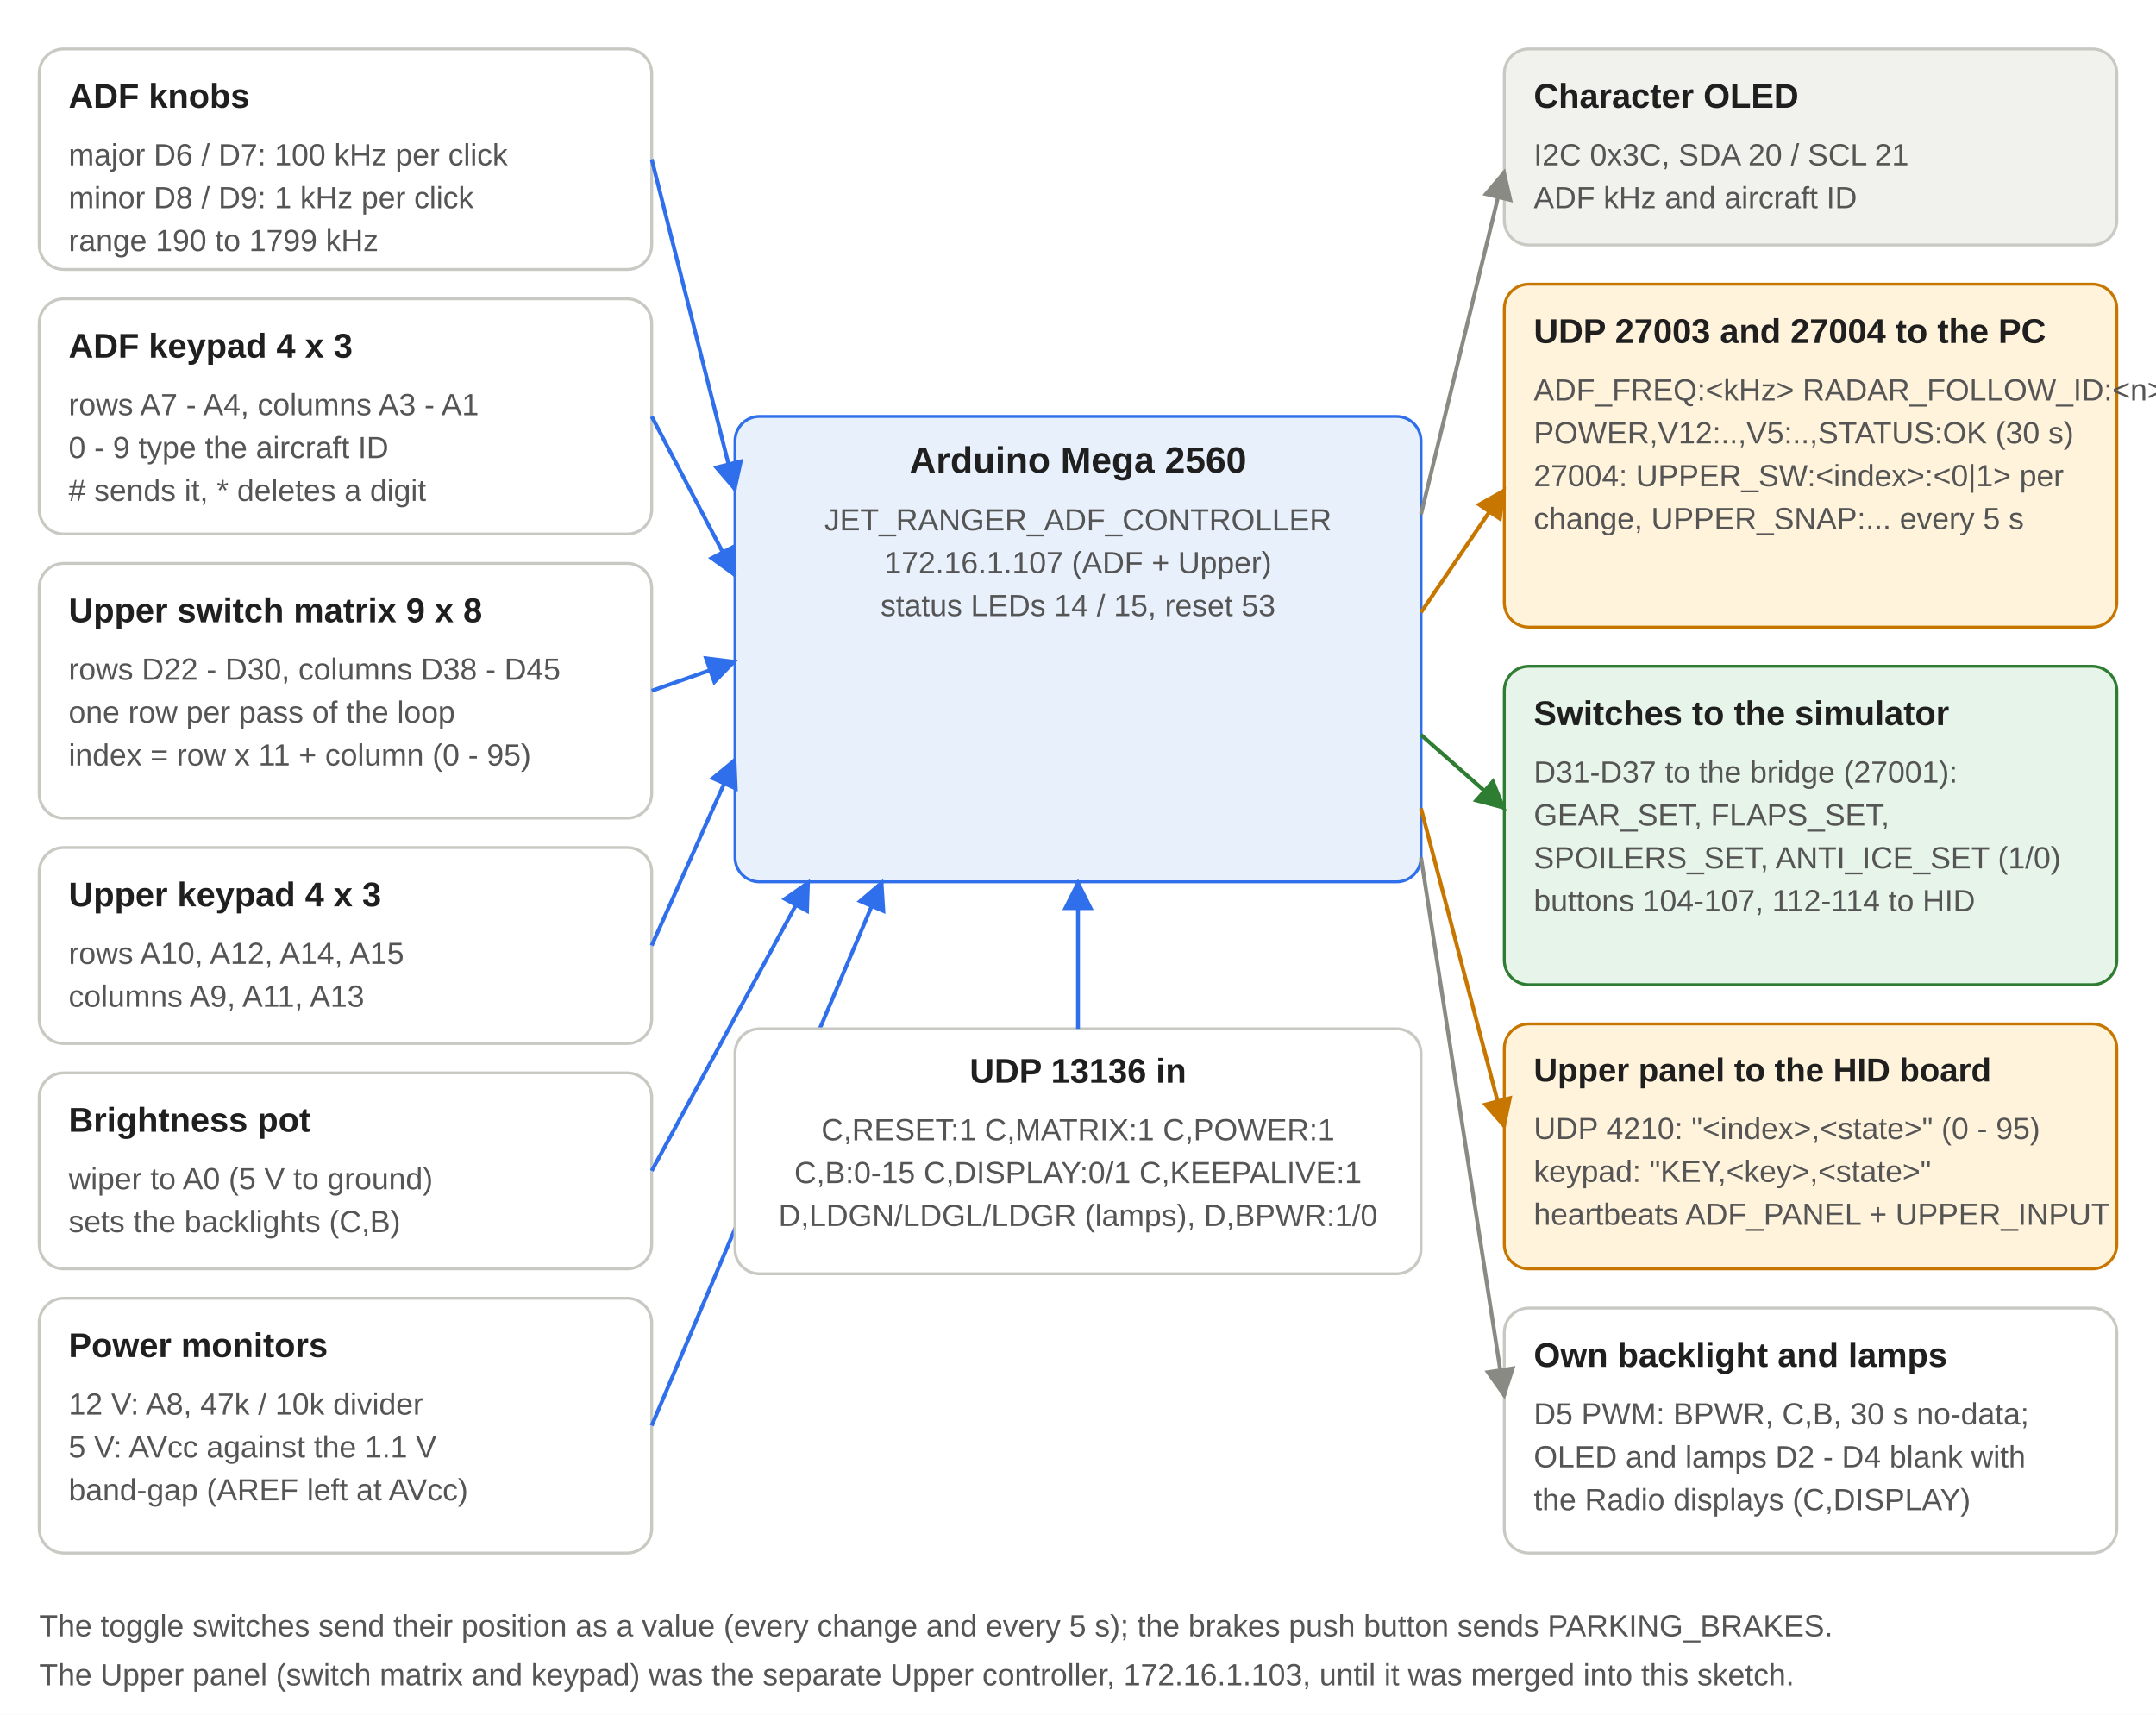
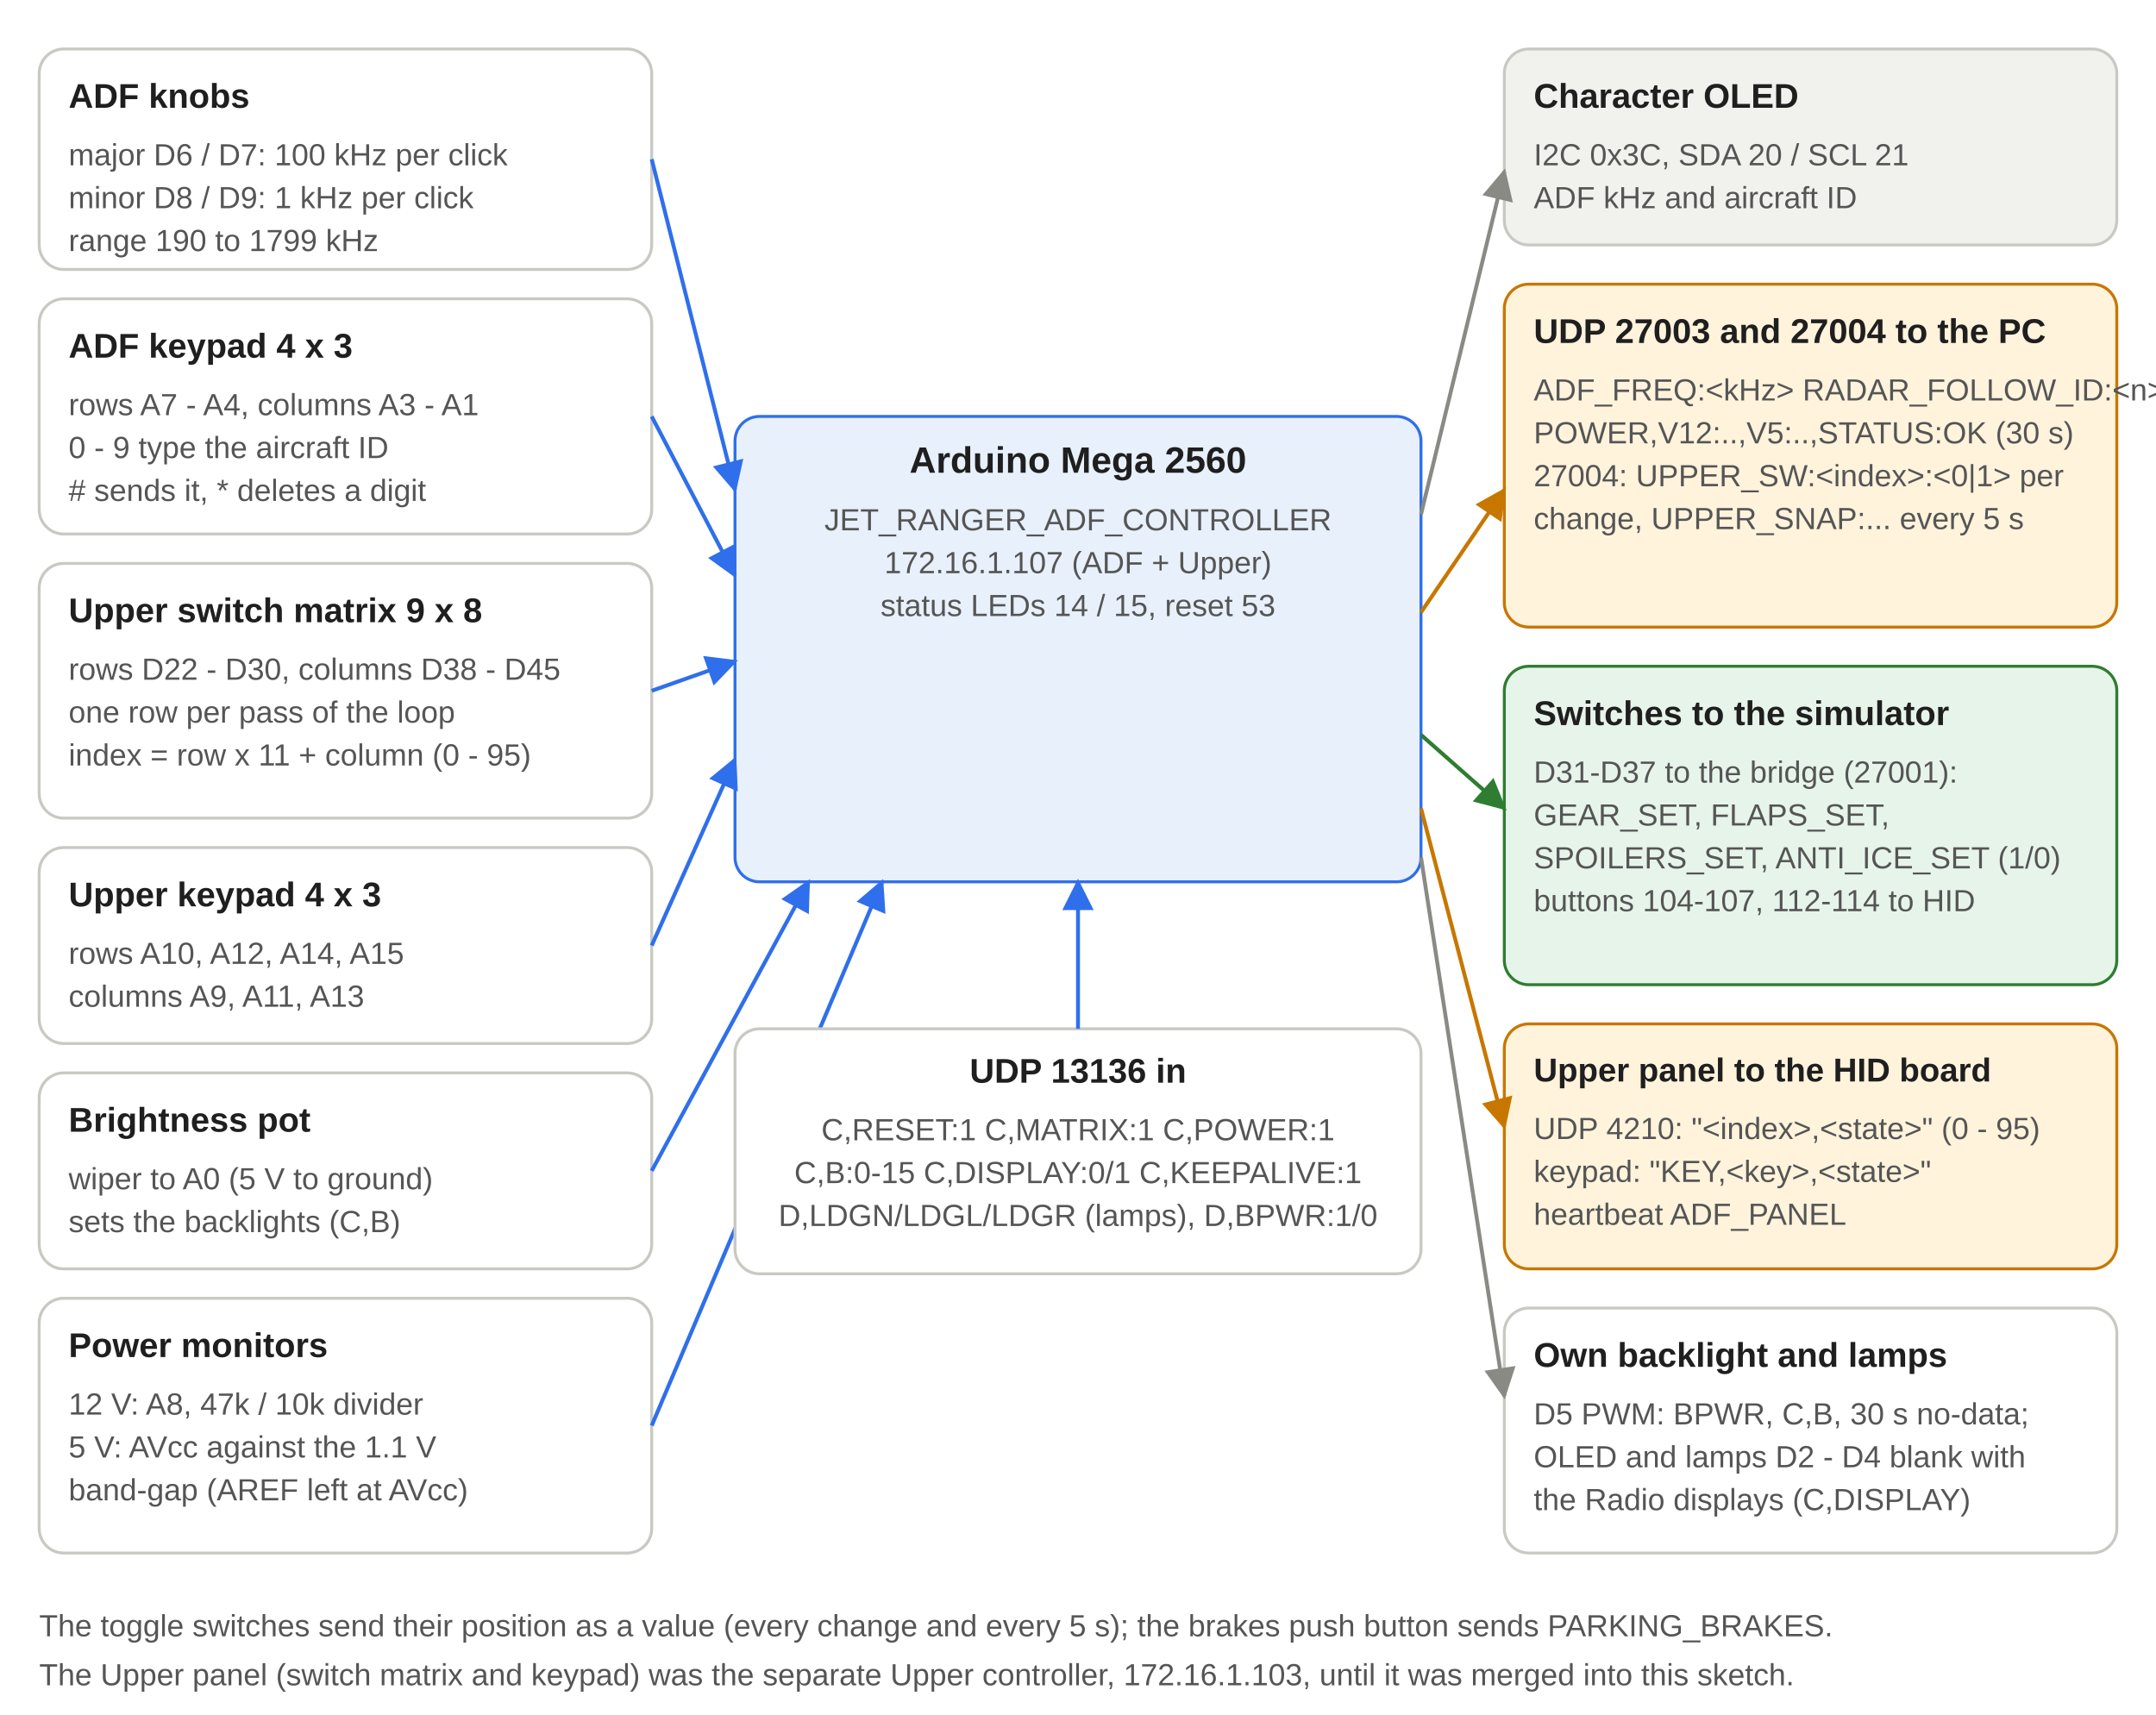
<svg xmlns="http://www.w3.org/2000/svg" width="880" height="700" viewBox="0 0 880 700">
  <rect width="880" height="700" fill="#FFFFFF" />
  <defs>
    <marker id="ahC77700" viewBox="0 0 10 10" refX="9" refY="5" markerWidth="8" markerHeight="8" orient="auto">
      <path d="M 0 0 L 10 5 L 0 10 z" fill="#C77700" />
    </marker>
    <marker id="ahsC77700" viewBox="0 0 10 10" refX="1" refY="5" markerWidth="8" markerHeight="8" orient="auto-start-reverse">
      <path d="M 0 0 L 10 5 L 0 10 z" fill="#C77700" />
    </marker>
+     <marker id="ah8A8A85" viewBox="0 0 10 10" refX="9" refY="5" markerWidth="8" markerHeight="8" orient="auto">
+       <path d="M 0 0 L 10 5 L 0 10 z" fill="#8A8A85" />
+     </marker>
+     <marker id="ahs8A8A85" viewBox="0 0 10 10" refX="1" refY="5" markerWidth="8" markerHeight="8" orient="auto-start-reverse">
+       <path d="M 0 0 L 10 5 L 0 10 z" fill="#8A8A85" />
+     </marker>
    <marker id="ah2F6FEB" viewBox="0 0 10 10" refX="9" refY="5" markerWidth="8" markerHeight="8" orient="auto">
      <path d="M 0 0 L 10 5 L 0 10 z" fill="#2F6FEB" />
    </marker>
    <marker id="ahs2F6FEB" viewBox="0 0 10 10" refX="1" refY="5" markerWidth="8" markerHeight="8" orient="auto-start-reverse">
      <path d="M 0 0 L 10 5 L 0 10 z" fill="#2F6FEB" />
-     </marker>
-     <marker id="ah8A8A85" viewBox="0 0 10 10" refX="9" refY="5" markerWidth="8" markerHeight="8" orient="auto">
-       <path d="M 0 0 L 10 5 L 0 10 z" fill="#8A8A85" />
-     </marker>
-     <marker id="ahs8A8A85" viewBox="0 0 10 10" refX="1" refY="5" markerWidth="8" markerHeight="8" orient="auto-start-reverse">
-       <path d="M 0 0 L 10 5 L 0 10 z" fill="#8A8A85" />
    </marker>
    <marker id="ah2E7D32" viewBox="0 0 10 10" refX="9" refY="5" markerWidth="8" markerHeight="8" orient="auto">
      <path d="M 0 0 L 10 5 L 0 10 z" fill="#2E7D32" />
    </marker>
    <marker id="ahs2E7D32" viewBox="0 0 10 10" refX="1" refY="5" markerWidth="8" markerHeight="8" orient="auto-start-reverse">
      <path d="M 0 0 L 10 5 L 0 10 z" fill="#2E7D32" />
    </marker>
  </defs>
  <rect x="300.0" y="170.0" width="280.0" height="190.0" rx="10" ry="10" fill="#E8F0FB" stroke="#2F6FEB" stroke-width="1.2" />
  <text x="440.0" y="193.0" font-family="Liberation Sans, Arial, Helvetica, sans-serif" font-size="15" font-weight="700" fill="#1F1F1F" text-anchor="middle">Arduino Mega 2560</text>
  <text x="440.0" y="216.5" font-family="Liberation Sans, Arial, Helvetica, sans-serif" font-size="12.5" font-weight="400" fill="#555555" text-anchor="middle">JET_RANGER_ADF_CONTROLLER</text>
  <text x="440.0" y="234.0" font-family="Liberation Sans, Arial, Helvetica, sans-serif" font-size="12.5" font-weight="400" fill="#555555" text-anchor="middle">172.16.1.107  (ADF + Upper)</text>
  <text x="440.0" y="251.5" font-family="Liberation Sans, Arial, Helvetica, sans-serif" font-size="12.5" font-weight="400" fill="#555555" text-anchor="middle">status LEDs 14 / 15, reset 53</text>
  <rect x="16.0" y="20.0" width="250.0" height="90.0" rx="10" ry="10" fill="#FFFFFF" stroke="#C9C9C4" stroke-width="1.2" />
  <text x="28.0" y="44.0" font-family="Liberation Sans, Arial, Helvetica, sans-serif" font-size="14" font-weight="700" fill="#1F1F1F" text-anchor="start">ADF knobs</text>
  <text x="28.0" y="67.5" font-family="Liberation Sans, Arial, Helvetica, sans-serif" font-size="12.5" font-weight="400" fill="#555555" text-anchor="start">major D6 / D7: 100 kHz per click</text>
  <text x="28.0" y="85.0" font-family="Liberation Sans, Arial, Helvetica, sans-serif" font-size="12.5" font-weight="400" fill="#555555" text-anchor="start">minor D8 / D9: 1 kHz per click</text>
  <text x="28.0" y="102.5" font-family="Liberation Sans, Arial, Helvetica, sans-serif" font-size="12.5" font-weight="400" fill="#555555" text-anchor="start">range 190 to 1799 kHz</text>
  <path d="M 266.0 65.0 L 300.0 200.0" fill="none" stroke="#2F6FEB" stroke-width="1.6" marker-end="url(#ah2F6FEB)" />
  <rect x="16.0" y="122.0" width="250.0" height="96.0" rx="10" ry="10" fill="#FFFFFF" stroke="#C9C9C4" stroke-width="1.2" />
  <text x="28.0" y="146.0" font-family="Liberation Sans, Arial, Helvetica, sans-serif" font-size="14" font-weight="700" fill="#1F1F1F" text-anchor="start">ADF keypad 4 x 3</text>
  <text x="28.0" y="169.5" font-family="Liberation Sans, Arial, Helvetica, sans-serif" font-size="12.5" font-weight="400" fill="#555555" text-anchor="start">rows A7 - A4, columns A3 - A1</text>
  <text x="28.0" y="187.0" font-family="Liberation Sans, Arial, Helvetica, sans-serif" font-size="12.5" font-weight="400" fill="#555555" text-anchor="start">0 - 9 type the aircraft ID</text>
  <text x="28.0" y="204.5" font-family="Liberation Sans, Arial, Helvetica, sans-serif" font-size="12.5" font-weight="400" fill="#555555" text-anchor="start"># sends it, * deletes a digit</text>
  <path d="M 266.0 170.0 L 300.0 235.0" fill="none" stroke="#2F6FEB" stroke-width="1.6" marker-end="url(#ah2F6FEB)" />
  <rect x="16.0" y="230.0" width="250.0" height="104.0" rx="10" ry="10" fill="#FFFFFF" stroke="#C9C9C4" stroke-width="1.2" />
  <text x="28.0" y="254.0" font-family="Liberation Sans, Arial, Helvetica, sans-serif" font-size="14" font-weight="700" fill="#1F1F1F" text-anchor="start">Upper switch matrix 9 x 8</text>
  <text x="28.0" y="277.5" font-family="Liberation Sans, Arial, Helvetica, sans-serif" font-size="12.5" font-weight="400" fill="#555555" text-anchor="start">rows D22 - D30, columns D38 - D45</text>
  <text x="28.0" y="295.0" font-family="Liberation Sans, Arial, Helvetica, sans-serif" font-size="12.5" font-weight="400" fill="#555555" text-anchor="start">one row per pass of the loop</text>
  <text x="28.0" y="312.5" font-family="Liberation Sans, Arial, Helvetica, sans-serif" font-size="12.5" font-weight="400" fill="#555555" text-anchor="start">index = row x 11 + column (0 - 95)</text>
  <path d="M 266.0 282.0 L 300.0 270.0" fill="none" stroke="#2F6FEB" stroke-width="1.6" marker-end="url(#ah2F6FEB)" />
  <rect x="16.0" y="346.0" width="250.0" height="80.0" rx="10" ry="10" fill="#FFFFFF" stroke="#C9C9C4" stroke-width="1.2" />
  <text x="28.0" y="370.0" font-family="Liberation Sans, Arial, Helvetica, sans-serif" font-size="14" font-weight="700" fill="#1F1F1F" text-anchor="start">Upper keypad 4 x 3</text>
  <text x="28.0" y="393.5" font-family="Liberation Sans, Arial, Helvetica, sans-serif" font-size="12.5" font-weight="400" fill="#555555" text-anchor="start">rows A10, A12, A14, A15</text>
  <text x="28.0" y="411.0" font-family="Liberation Sans, Arial, Helvetica, sans-serif" font-size="12.5" font-weight="400" fill="#555555" text-anchor="start">columns A9, A11, A13</text>
  <path d="M 266.0 386.0 L 300.0 310.0" fill="none" stroke="#2F6FEB" stroke-width="1.6" marker-end="url(#ah2F6FEB)" />
  <rect x="16.0" y="438.0" width="250.0" height="80.0" rx="10" ry="10" fill="#FFFFFF" stroke="#C9C9C4" stroke-width="1.2" />
  <text x="28.0" y="462.0" font-family="Liberation Sans, Arial, Helvetica, sans-serif" font-size="14" font-weight="700" fill="#1F1F1F" text-anchor="start">Brightness pot</text>
  <text x="28.0" y="485.5" font-family="Liberation Sans, Arial, Helvetica, sans-serif" font-size="12.5" font-weight="400" fill="#555555" text-anchor="start">wiper to A0 (5 V to ground)</text>
  <text x="28.0" y="503.0" font-family="Liberation Sans, Arial, Helvetica, sans-serif" font-size="12.5" font-weight="400" fill="#555555" text-anchor="start">sets the backlights (C,B)</text>
  <path d="M 266.0 478.0 L 330.0 360.0" fill="none" stroke="#2F6FEB" stroke-width="1.6" marker-end="url(#ah2F6FEB)" />
  <rect x="16.0" y="530.0" width="250.0" height="104.0" rx="10" ry="10" fill="#FFFFFF" stroke="#C9C9C4" stroke-width="1.2" />
  <text x="28.0" y="554.0" font-family="Liberation Sans, Arial, Helvetica, sans-serif" font-size="14" font-weight="700" fill="#1F1F1F" text-anchor="start">Power monitors</text>
  <text x="28.0" y="577.5" font-family="Liberation Sans, Arial, Helvetica, sans-serif" font-size="12.5" font-weight="400" fill="#555555" text-anchor="start">12 V: A8, 47k / 10k divider</text>
  <text x="28.0" y="595.0" font-family="Liberation Sans, Arial, Helvetica, sans-serif" font-size="12.5" font-weight="400" fill="#555555" text-anchor="start">5 V: AVcc against the 1.1 V</text>
  <text x="28.0" y="612.5" font-family="Liberation Sans, Arial, Helvetica, sans-serif" font-size="12.5" font-weight="400" fill="#555555" text-anchor="start">band-gap (AREF left at AVcc)</text>
  <path d="M 266.0 582.0 L 360.0 360.0" fill="none" stroke="#2F6FEB" stroke-width="1.6" marker-end="url(#ah2F6FEB)" />
  <rect x="614.0" y="20.0" width="250.0" height="80.0" rx="10" ry="10" fill="#F1F1EE" stroke="#C9C9C4" stroke-width="1.2" />
  <text x="626.0" y="44.0" font-family="Liberation Sans, Arial, Helvetica, sans-serif" font-size="14" font-weight="700" fill="#1F1F1F" text-anchor="start">Character OLED</text>
  <text x="626.0" y="67.5" font-family="Liberation Sans, Arial, Helvetica, sans-serif" font-size="12.5" font-weight="400" fill="#555555" text-anchor="start">I2C 0x3C, SDA 20 / SCL 21</text>
  <text x="626.0" y="85.0" font-family="Liberation Sans, Arial, Helvetica, sans-serif" font-size="12.5" font-weight="400" fill="#555555" text-anchor="start">ADF kHz and aircraft ID</text>
  <path d="M 580.0 210.0 L 614.0 70.0" fill="none" stroke="#8A8A85" stroke-width="1.6" marker-end="url(#ah8A8A85)" />
  <rect x="614.0" y="116.0" width="250.0" height="140.0" rx="10" ry="10" fill="#FFF3DC" stroke="#C77700" stroke-width="1.2" />
  <text x="626.0" y="140.0" font-family="Liberation Sans, Arial, Helvetica, sans-serif" font-size="14" font-weight="700" fill="#1F1F1F" text-anchor="start">UDP 27003 and 27004 to the PC</text>
  <text x="626.0" y="163.5" font-family="Liberation Sans, Arial, Helvetica, sans-serif" font-size="12.5" font-weight="400" fill="#555555" text-anchor="start">ADF_FREQ:&lt;kHz&gt;  RADAR_FOLLOW_ID:&lt;n&gt;</text>
  <text x="626.0" y="181.0" font-family="Liberation Sans, Arial, Helvetica, sans-serif" font-size="12.5" font-weight="400" fill="#555555" text-anchor="start">POWER,V12:..,V5:..,STATUS:OK (30 s)</text>
  <text x="626.0" y="198.5" font-family="Liberation Sans, Arial, Helvetica, sans-serif" font-size="12.5" font-weight="400" fill="#555555" text-anchor="start">27004: UPPER_SW:&lt;index&gt;:&lt;0|1&gt; per</text>
  <text x="626.0" y="216.0" font-family="Liberation Sans, Arial, Helvetica, sans-serif" font-size="12.5" font-weight="400" fill="#555555" text-anchor="start">change, UPPER_SNAP:... every 5 s</text>
  <path d="M 580.0 250.0 L 614.0 200.0" fill="none" stroke="#C77700" stroke-width="1.6" marker-end="url(#ahC77700)" />
  <rect x="614.0" y="272.0" width="250.0" height="130.0" rx="10" ry="10" fill="#E7F4EA" stroke="#2E7D32" stroke-width="1.2" />
  <text x="626.0" y="296.0" font-family="Liberation Sans, Arial, Helvetica, sans-serif" font-size="14" font-weight="700" fill="#1F1F1F" text-anchor="start">Switches to the simulator</text>
  <text x="626.0" y="319.5" font-family="Liberation Sans, Arial, Helvetica, sans-serif" font-size="12.5" font-weight="400" fill="#555555" text-anchor="start">D31-D37 to the bridge (27001):</text>
  <text x="626.0" y="337.0" font-family="Liberation Sans, Arial, Helvetica, sans-serif" font-size="12.5" font-weight="400" fill="#555555" text-anchor="start">GEAR_SET, FLAPS_SET,</text>
  <text x="626.0" y="354.5" font-family="Liberation Sans, Arial, Helvetica, sans-serif" font-size="12.5" font-weight="400" fill="#555555" text-anchor="start">SPOILERS_SET, ANTI_ICE_SET (1/0)</text>
  <text x="626.0" y="372.0" font-family="Liberation Sans, Arial, Helvetica, sans-serif" font-size="12.5" font-weight="400" fill="#555555" text-anchor="start">buttons 104-107, 112-114 to HID</text>
  <path d="M 580.0 300.0 L 614.0 330.0" fill="none" stroke="#2E7D32" stroke-width="1.6" marker-end="url(#ah2E7D32)" />
  <rect x="614.0" y="418.0" width="250.0" height="100.0" rx="10" ry="10" fill="#FFF3DC" stroke="#C77700" stroke-width="1.2" />
  <text x="626.0" y="441.5" font-family="Liberation Sans, Arial, Helvetica, sans-serif" font-size="13.5" font-weight="700" fill="#1F1F1F" text-anchor="start">Upper panel to the HID board</text>
  <text x="626.0" y="465.0" font-family="Liberation Sans, Arial, Helvetica, sans-serif" font-size="12.5" font-weight="400" fill="#555555" text-anchor="start">UDP 4210: "&lt;index&gt;,&lt;state&gt;" (0 - 95)</text>
  <text x="626.0" y="482.5" font-family="Liberation Sans, Arial, Helvetica, sans-serif" font-size="12.5" font-weight="400" fill="#555555" text-anchor="start">keypad: "KEY,&lt;key&gt;,&lt;state&gt;"</text>
-   <text x="626.0" y="500.0" font-family="Liberation Sans, Arial, Helvetica, sans-serif" font-size="12.5" font-weight="400" fill="#555555" text-anchor="start">heartbeats ADF_PANEL + UPPER_INPUT</text>
+   <text x="626.0" y="500.0" font-family="Liberation Sans, Arial, Helvetica, sans-serif" font-size="12.5" font-weight="400" fill="#555555" text-anchor="start">heartbeat ADF_PANEL</text>
  <path d="M 580.0 330.0 L 614.0 460.0" fill="none" stroke="#C77700" stroke-width="1.6" marker-end="url(#ahC77700)" />
  <rect x="614.0" y="534.0" width="250.0" height="100.0" rx="10" ry="10" fill="#FFFFFF" stroke="#C9C9C4" stroke-width="1.2" />
  <text x="626.0" y="558.0" font-family="Liberation Sans, Arial, Helvetica, sans-serif" font-size="14" font-weight="700" fill="#1F1F1F" text-anchor="start">Own backlight and lamps</text>
  <text x="626.0" y="581.5" font-family="Liberation Sans, Arial, Helvetica, sans-serif" font-size="12.5" font-weight="400" fill="#555555" text-anchor="start">D5 PWM: BPWR, C,B, 30 s no-data;</text>
  <text x="626.0" y="599.0" font-family="Liberation Sans, Arial, Helvetica, sans-serif" font-size="12.5" font-weight="400" fill="#555555" text-anchor="start">OLED and lamps D2 - D4 blank with</text>
  <text x="626.0" y="616.5" font-family="Liberation Sans, Arial, Helvetica, sans-serif" font-size="12.5" font-weight="400" fill="#555555" text-anchor="start">the Radio displays (C,DISPLAY)</text>
  <path d="M 580.0 350.0 L 614.0 570.0" fill="none" stroke="#8A8A85" stroke-width="1.6" marker-end="url(#ah8A8A85)" />
  <rect x="300.0" y="420.0" width="280.0" height="100.0" rx="10" ry="10" fill="#FFFFFF" stroke="#C9C9C4" stroke-width="1.2" />
  <text x="440.0" y="442.0" font-family="Liberation Sans, Arial, Helvetica, sans-serif" font-size="14" font-weight="700" fill="#1F1F1F" text-anchor="middle">UDP 13136 in</text>
  <text x="440.0" y="465.5" font-family="Liberation Sans, Arial, Helvetica, sans-serif" font-size="12.5" font-weight="400" fill="#555555" text-anchor="middle">C,RESET:1  C,MATRIX:1  C,POWER:1</text>
  <text x="440.0" y="483.0" font-family="Liberation Sans, Arial, Helvetica, sans-serif" font-size="12.5" font-weight="400" fill="#555555" text-anchor="middle">C,B:0-15  C,DISPLAY:0/1  C,KEEPALIVE:1</text>
  <text x="440.0" y="500.5" font-family="Liberation Sans, Arial, Helvetica, sans-serif" font-size="12.5" font-weight="400" fill="#555555" text-anchor="middle">D,LDGN/LDGL/LDGR (lamps), D,BPWR:1/0</text>
  <path d="M 440.0 420.0 L 440.0 360.0" fill="none" stroke="#2F6FEB" stroke-width="1.6" marker-end="url(#ah2F6FEB)" />
  <text x="16.0" y="668.0" font-family="Liberation Sans, Arial, Helvetica, sans-serif" font-size="12.5" font-weight="400" fill="#555555" text-anchor="start">The toggle switches send their position as a value (every change and every 5 s); the brakes push button sends PARKING_BRAKES.</text>
  <text x="16.0" y="688.0" font-family="Liberation Sans, Arial, Helvetica, sans-serif" font-size="12.5" font-weight="400" fill="#555555" text-anchor="start">The Upper panel (switch matrix and keypad) was the separate Upper controller, 172.16.1.103, until it was merged into this sketch.</text>
</svg>
